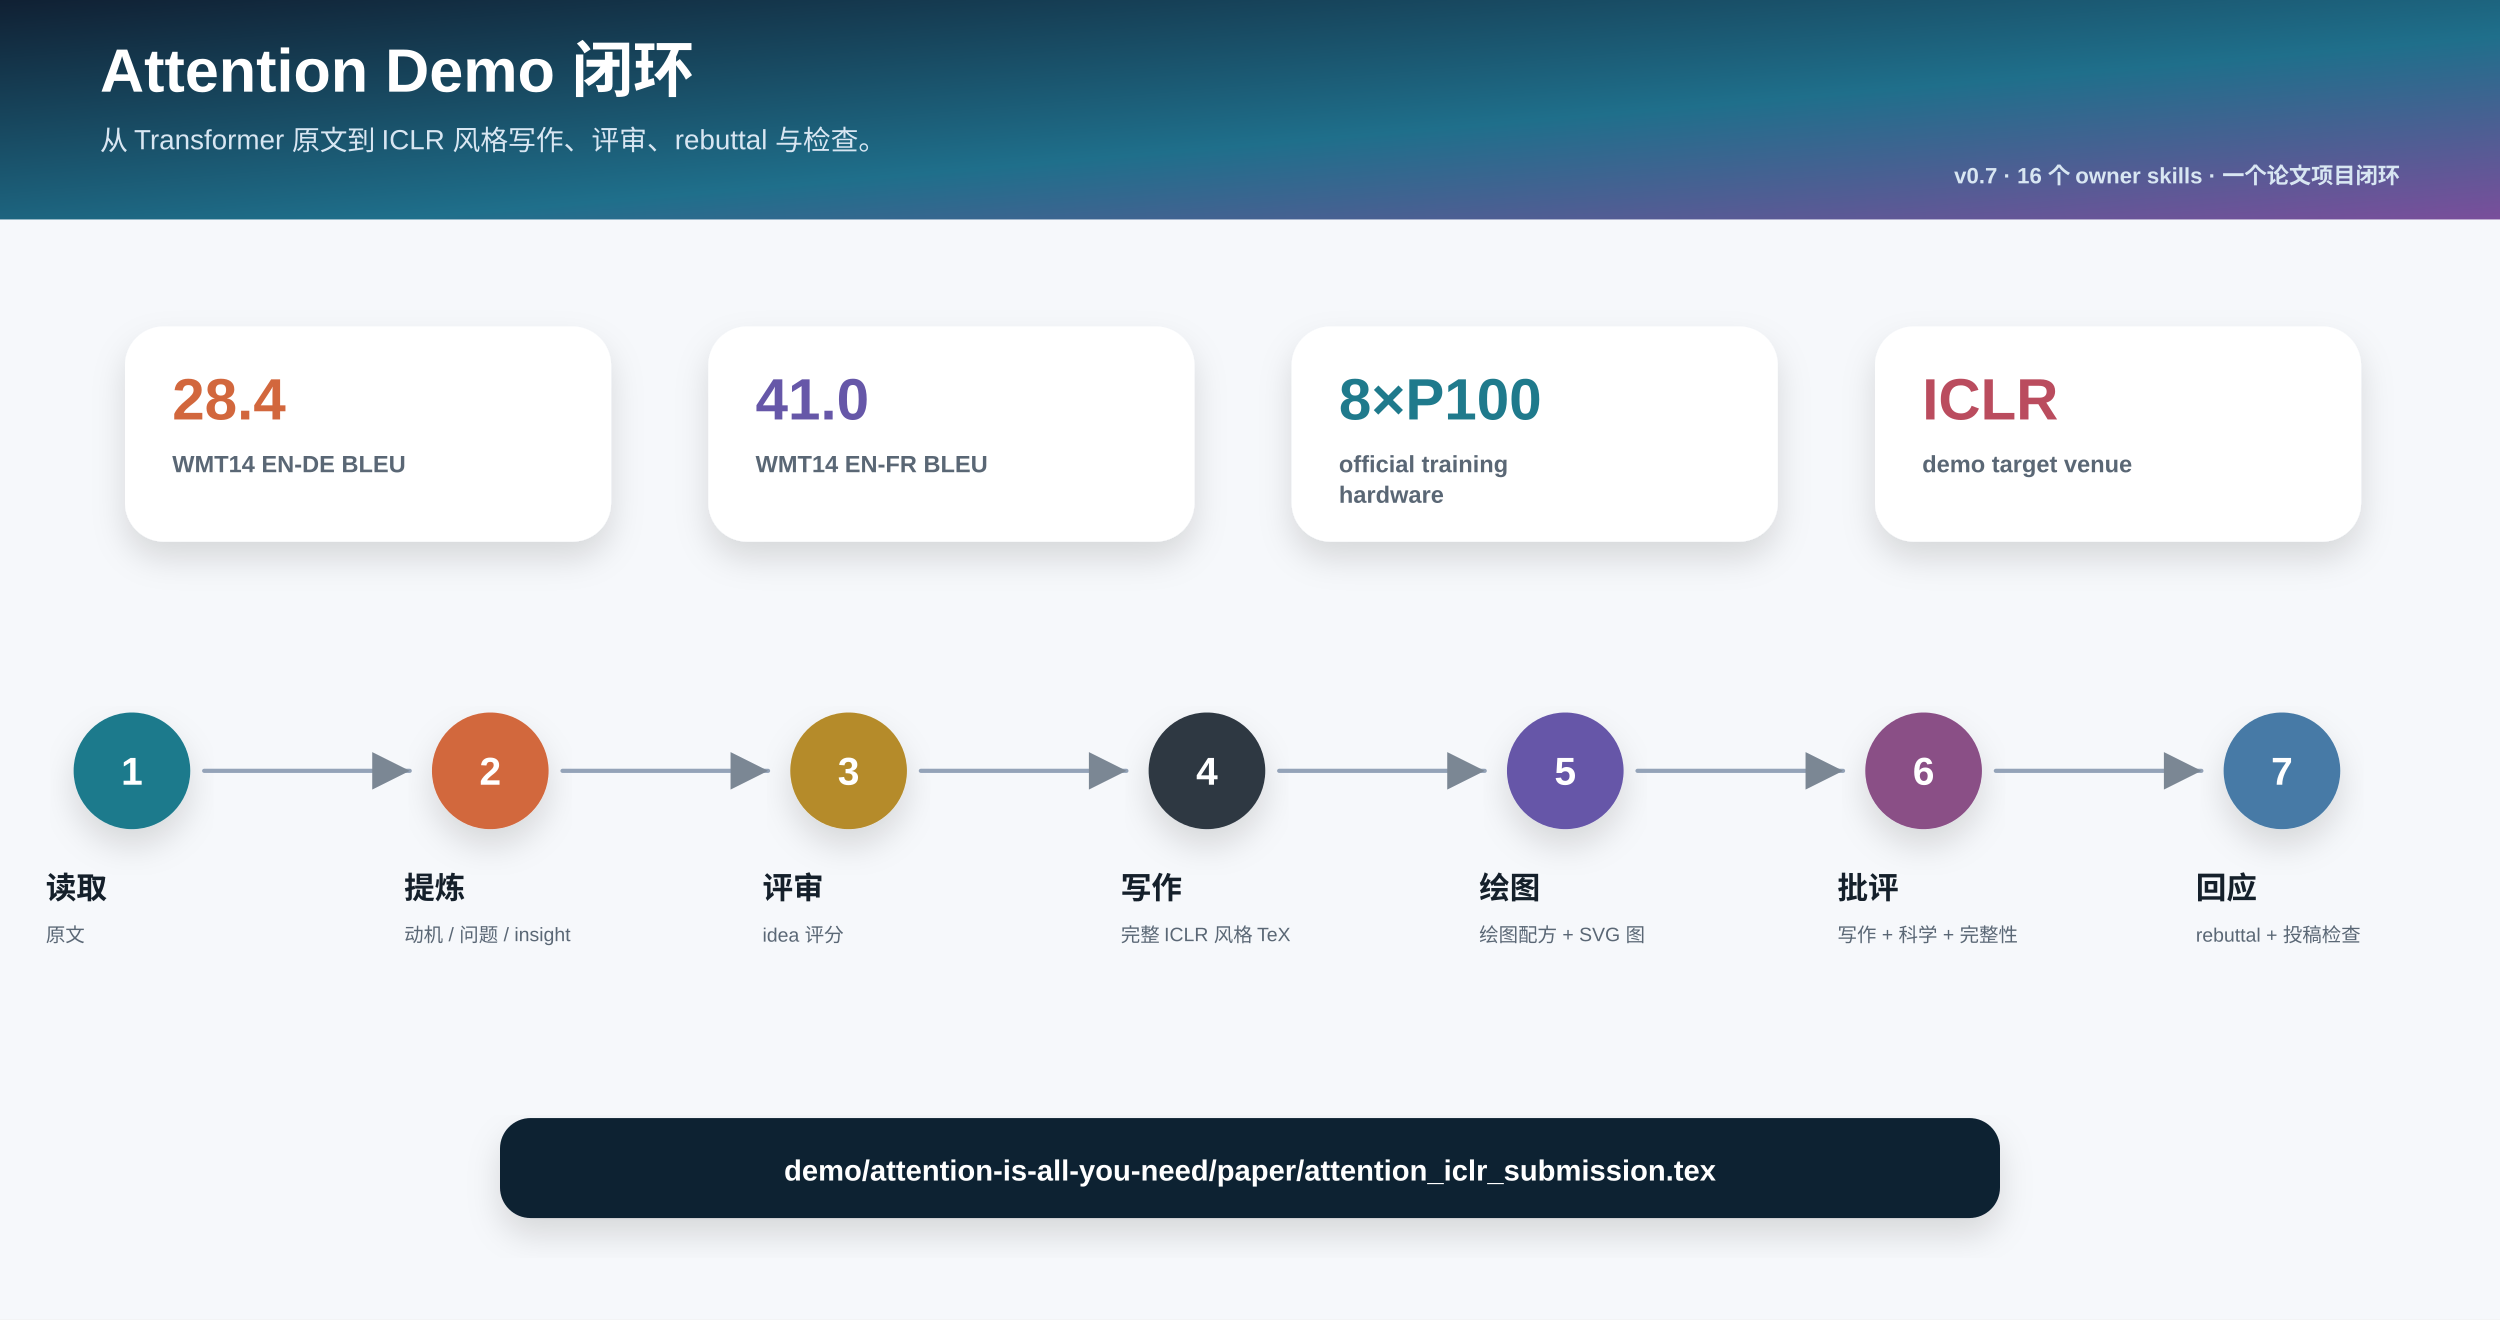
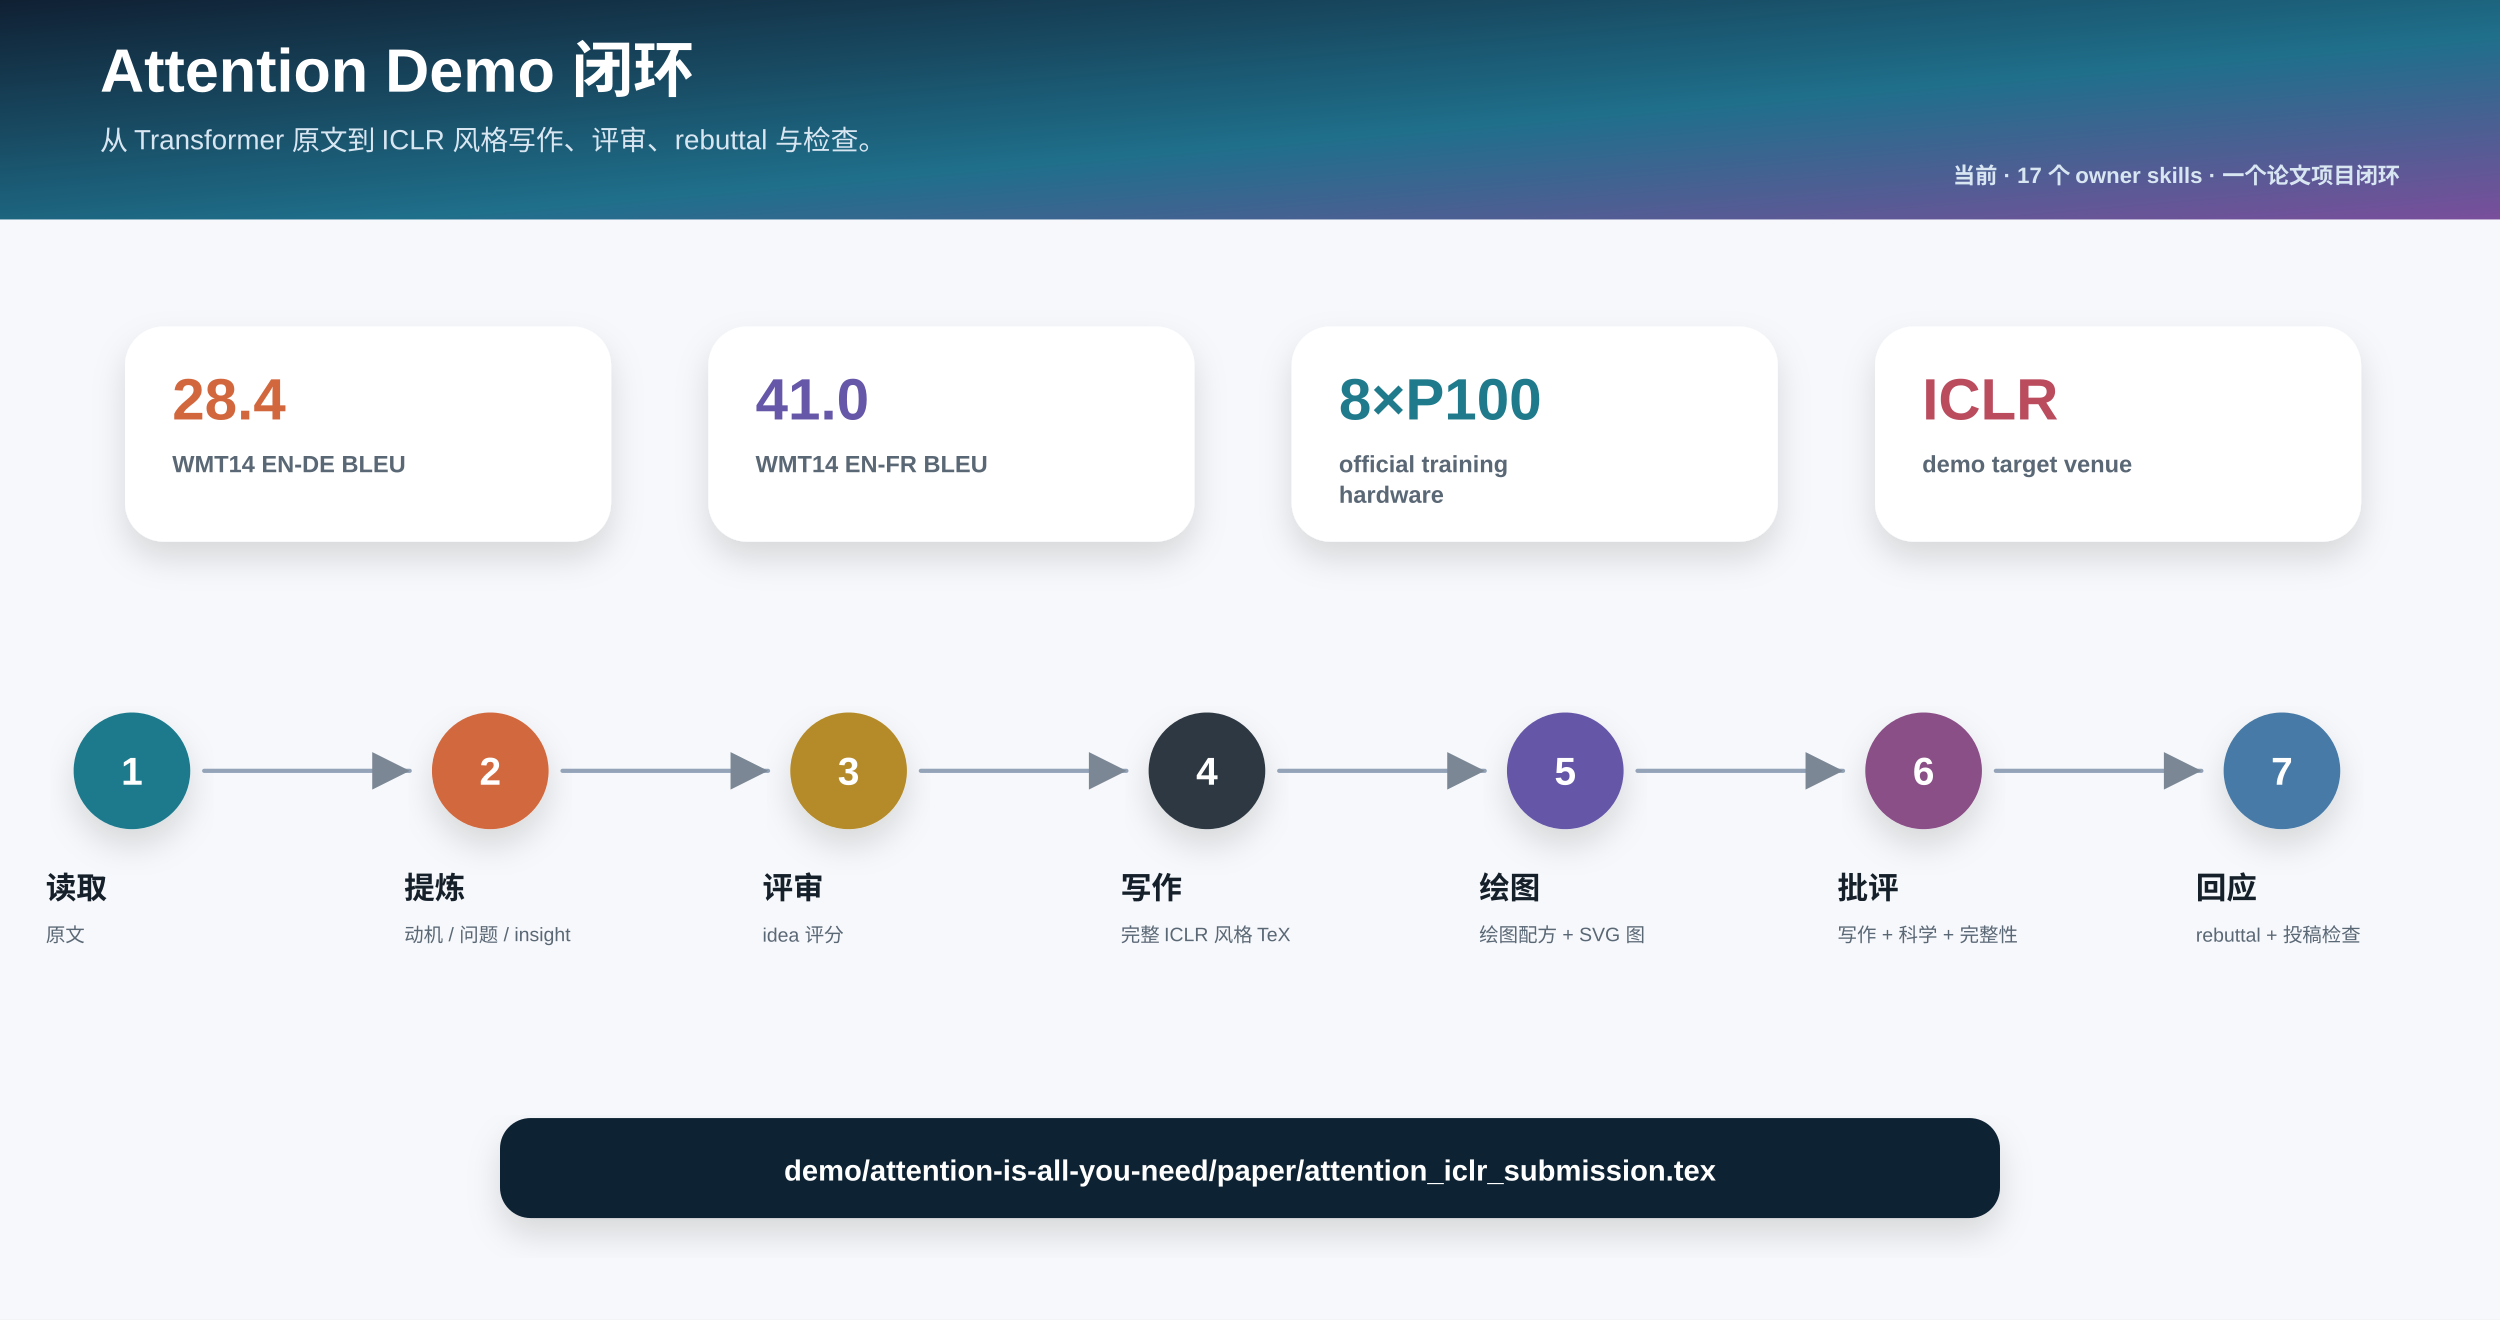
<svg xmlns="http://www.w3.org/2000/svg" width="1800" height="950" viewBox="0 0 1800 950">
  <defs>
    <linearGradient id="header" x1="0" y1="0" x2="1" y2="1">
      <stop offset="0" stop-color="#102033" />
      <stop offset="0.58" stop-color="#1F6F8B" />
      <stop offset="1" stop-color="#7A4E9B" />
    </linearGradient>
    <filter id="shadow" x="-20%" y="-20%" width="140%" height="160%">
      <feDropShadow dx="0" dy="12" stdDeviation="12" flood-color="#0B1826" flood-opacity="0.13" />
    </filter>
    <marker id="arrow" markerWidth="13" markerHeight="13" refX="11" refY="6.5" orient="auto">
      <path d="M2,2 L11,6.5 L2,11 Z" fill="#7B8794" />
    </marker>
  </defs>
  <style>text{font-family:Microsoft YaHei, Segoe UI, Arial, sans-serif;dominant-baseline:auto} .mono{font-family:Consolas,Menlo,monospace}</style>
  <rect x="0" y="0" width="1800" height="950" rx="0" fill="#F6F8FB" stroke="none" stroke-width="2" />
  <rect x="0" y="0" width="1800" height="158" rx="0" fill="url(#header)" stroke="none" stroke-width="2" />
  <text x="72" y="66" font-size="44" font-weight="850" fill="#FFFFFF" text-anchor="start">Attention Demo 闭环</text>
  <text x="72" y="108" font-size="20" font-weight="500" fill="#D8E6F2" text-anchor="start">从 Transformer 原文到 ICLR 风格写作、评审、rebuttal 与检查。</text>
-   <text x="1728" y="132" font-size="16" font-weight="650" fill="#D8E6F2" text-anchor="end">v0.7 · 16 个 owner skills · 一个论文项目闭环</text>
+   <text x="1728" y="132" font-size="16" font-weight="650" fill="#D8E6F2" text-anchor="end">当前 · 17 个 owner skills · 一个论文项目闭环</text>
  <rect x="90" y="235" width="350" height="155" rx="28" fill="#FFFFFF" stroke="none" stroke-width="2" filter="url(#shadow)" />
  <text x="124" y="302" font-size="42" font-weight="860" fill="#D2673D" text-anchor="start">28.4</text>
  <text x="124" y="340" font-size="17" font-weight="560" fill="#5A6775" text-anchor="start">WMT14 EN-DE BLEU</text>
  <rect x="510" y="235" width="350" height="155" rx="28" fill="#FFFFFF" stroke="none" stroke-width="2" filter="url(#shadow)" />
  <text x="544" y="302" font-size="42" font-weight="860" fill="#6657A8" text-anchor="start">41.0</text>
  <text x="544" y="340" font-size="17" font-weight="560" fill="#5A6775" text-anchor="start">WMT14 EN-FR BLEU</text>
  <rect x="930" y="235" width="350" height="155" rx="28" fill="#FFFFFF" stroke="none" stroke-width="2" filter="url(#shadow)" />
  <text x="964" y="302" font-size="42" font-weight="860" fill="#1F7A8C" text-anchor="start">8×P100</text>
  <text x="964" y="340" font-size="17" font-weight="560" fill="#5A6775" text-anchor="start">official training</text>
  <text x="964" y="362" font-size="17" font-weight="560" fill="#5A6775" text-anchor="start">hardware</text>
  <rect x="1350" y="235" width="350" height="155" rx="28" fill="#FFFFFF" stroke="none" stroke-width="2" filter="url(#shadow)" />
  <text x="1384" y="302" font-size="42" font-weight="860" fill="#BA4C5E" text-anchor="start">ICLR</text>
  <text x="1384" y="340" font-size="17" font-weight="560" fill="#5A6775" text-anchor="start">demo target venue</text>
  <circle cx="95" cy="555" r="42" fill="#1F7A8C" filter="url(#shadow)" />
  <text x="95" y="565" font-size="28" font-weight="850" fill="#FFFFFF" text-anchor="middle">1</text>
  <text x="33" y="647" font-size="22" font-weight="820" fill="#15202B" text-anchor="start">读取</text>
  <text x="33" y="678" font-size="14" font-weight="520" fill="#5A6775" text-anchor="start">原文</text>
  <line x1="147" y1="555" x2="295" y2="555" stroke="#94A3B8" stroke-width="3" stroke-linecap="round" marker-end="url(#arrow)" />
  <circle cx="353" cy="555" r="42" fill="#D2673D" filter="url(#shadow)" />
  <text x="353" y="565" font-size="28" font-weight="850" fill="#FFFFFF" text-anchor="middle">2</text>
  <text x="291" y="647" font-size="22" font-weight="820" fill="#15202B" text-anchor="start">提炼</text>
  <text x="291" y="678" font-size="14" font-weight="520" fill="#5A6775" text-anchor="start">动机 / 问题 / insight</text>
  <line x1="405" y1="555" x2="553" y2="555" stroke="#94A3B8" stroke-width="3" stroke-linecap="round" marker-end="url(#arrow)" />
  <circle cx="611" cy="555" r="42" fill="#B58B2A" filter="url(#shadow)" />
  <text x="611" y="565" font-size="28" font-weight="850" fill="#FFFFFF" text-anchor="middle">3</text>
  <text x="549" y="647" font-size="22" font-weight="820" fill="#15202B" text-anchor="start">评审</text>
  <text x="549" y="678" font-size="14" font-weight="520" fill="#5A6775" text-anchor="start">idea 评分</text>
  <line x1="663" y1="555" x2="811" y2="555" stroke="#94A3B8" stroke-width="3" stroke-linecap="round" marker-end="url(#arrow)" />
  <circle cx="869" cy="555" r="42" fill="#2D3742" filter="url(#shadow)" />
  <text x="869" y="565" font-size="28" font-weight="850" fill="#FFFFFF" text-anchor="middle">4</text>
  <text x="807" y="647" font-size="22" font-weight="820" fill="#15202B" text-anchor="start">写作</text>
  <text x="807" y="678" font-size="14" font-weight="520" fill="#5A6775" text-anchor="start">完整 ICLR 风格 TeX</text>
  <line x1="921" y1="555" x2="1069" y2="555" stroke="#94A3B8" stroke-width="3" stroke-linecap="round" marker-end="url(#arrow)" />
  <circle cx="1127" cy="555" r="42" fill="#6657A8" filter="url(#shadow)" />
  <text x="1127" y="565" font-size="28" font-weight="850" fill="#FFFFFF" text-anchor="middle">5</text>
  <text x="1065" y="647" font-size="22" font-weight="820" fill="#15202B" text-anchor="start">绘图</text>
  <text x="1065" y="678" font-size="14" font-weight="520" fill="#5A6775" text-anchor="start">绘图配方 + SVG 图</text>
  <line x1="1179" y1="555" x2="1327" y2="555" stroke="#94A3B8" stroke-width="3" stroke-linecap="round" marker-end="url(#arrow)" />
  <circle cx="1385" cy="555" r="42" fill="#8A4F86" filter="url(#shadow)" />
  <text x="1385" y="565" font-size="28" font-weight="850" fill="#FFFFFF" text-anchor="middle">6</text>
  <text x="1323" y="647" font-size="22" font-weight="820" fill="#15202B" text-anchor="start">批评</text>
  <text x="1323" y="678" font-size="14" font-weight="520" fill="#5A6775" text-anchor="start">写作 + 科学 + 完整性</text>
  <line x1="1437" y1="555" x2="1585" y2="555" stroke="#94A3B8" stroke-width="3" stroke-linecap="round" marker-end="url(#arrow)" />
  <circle cx="1643" cy="555" r="42" fill="#477AA6" filter="url(#shadow)" />
  <text x="1643" y="565" font-size="28" font-weight="850" fill="#FFFFFF" text-anchor="middle">7</text>
  <text x="1581" y="647" font-size="22" font-weight="820" fill="#15202B" text-anchor="start">回应</text>
  <text x="1581" y="678" font-size="14" font-weight="520" fill="#5A6775" text-anchor="start">rebuttal + 投稿检查</text>
  <rect x="360" y="805" width="1080" height="72" rx="22" fill="#102033" stroke="none" stroke-width="2" filter="url(#shadow)" />
  <text x="900" y="850" font-size="21" font-weight="780" fill="#FFFFFF" text-anchor="middle">demo/attention-is-all-you-need/paper/attention_iclr_submission.tex</text>
</svg>
